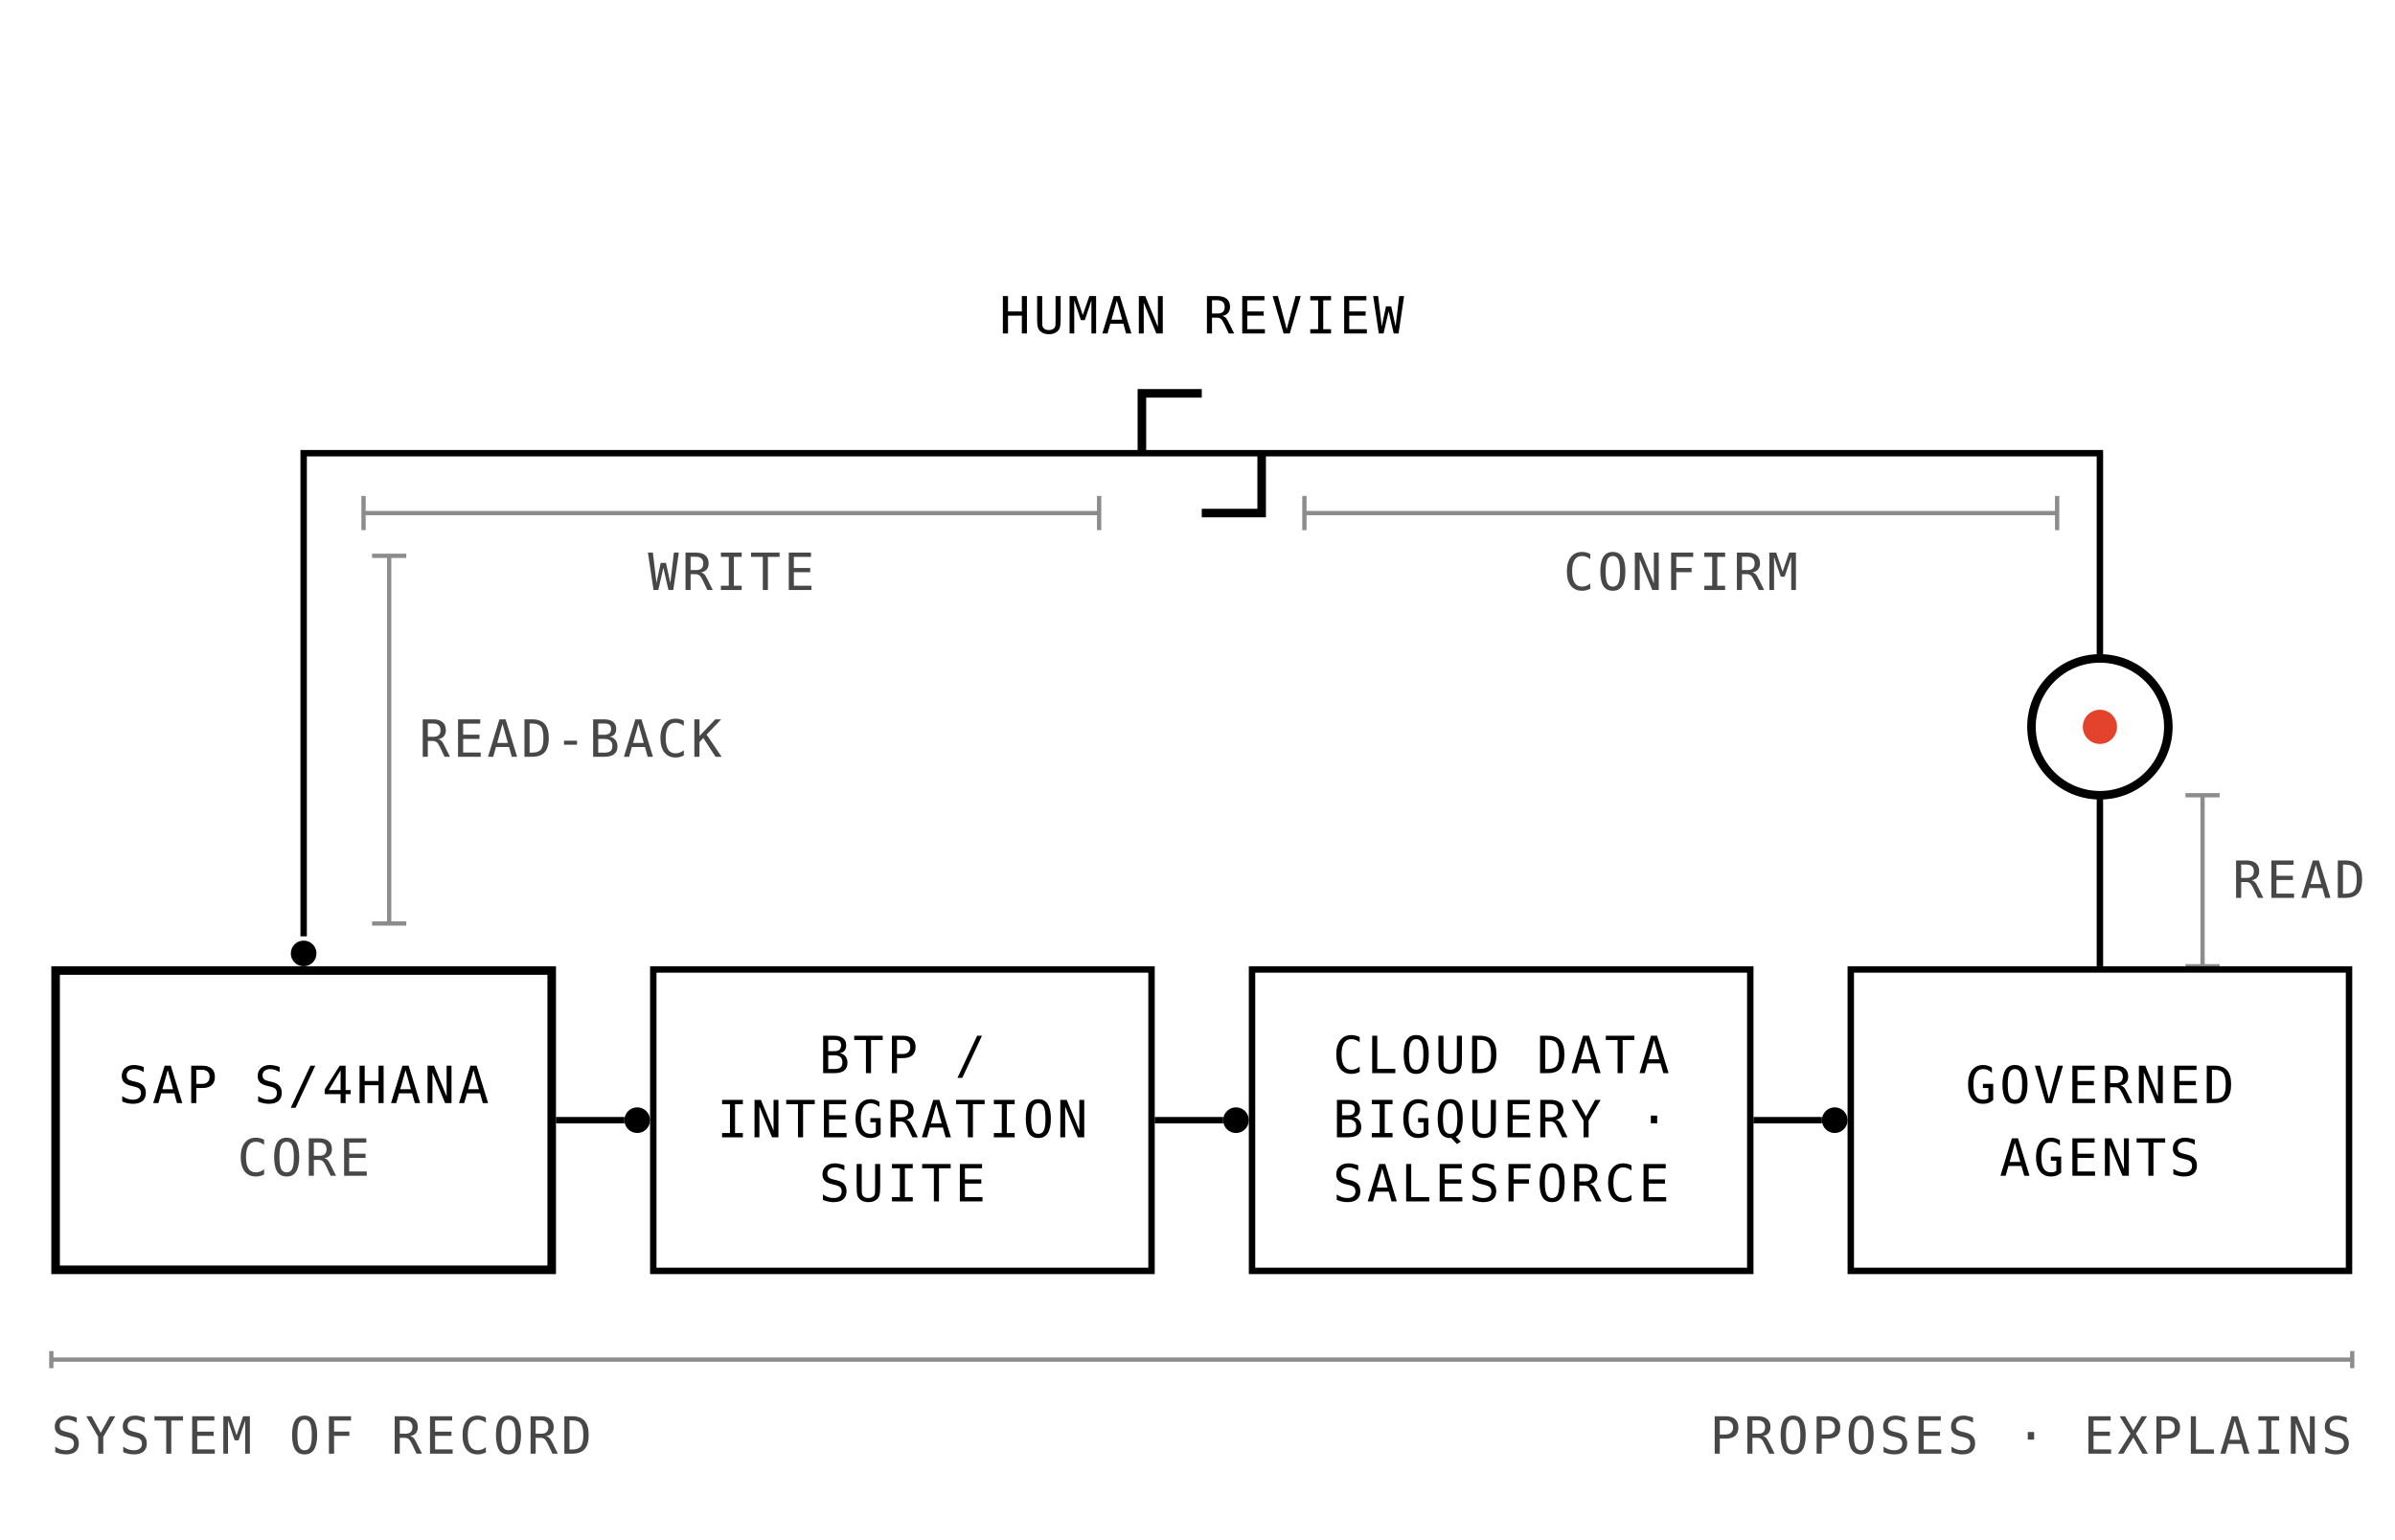
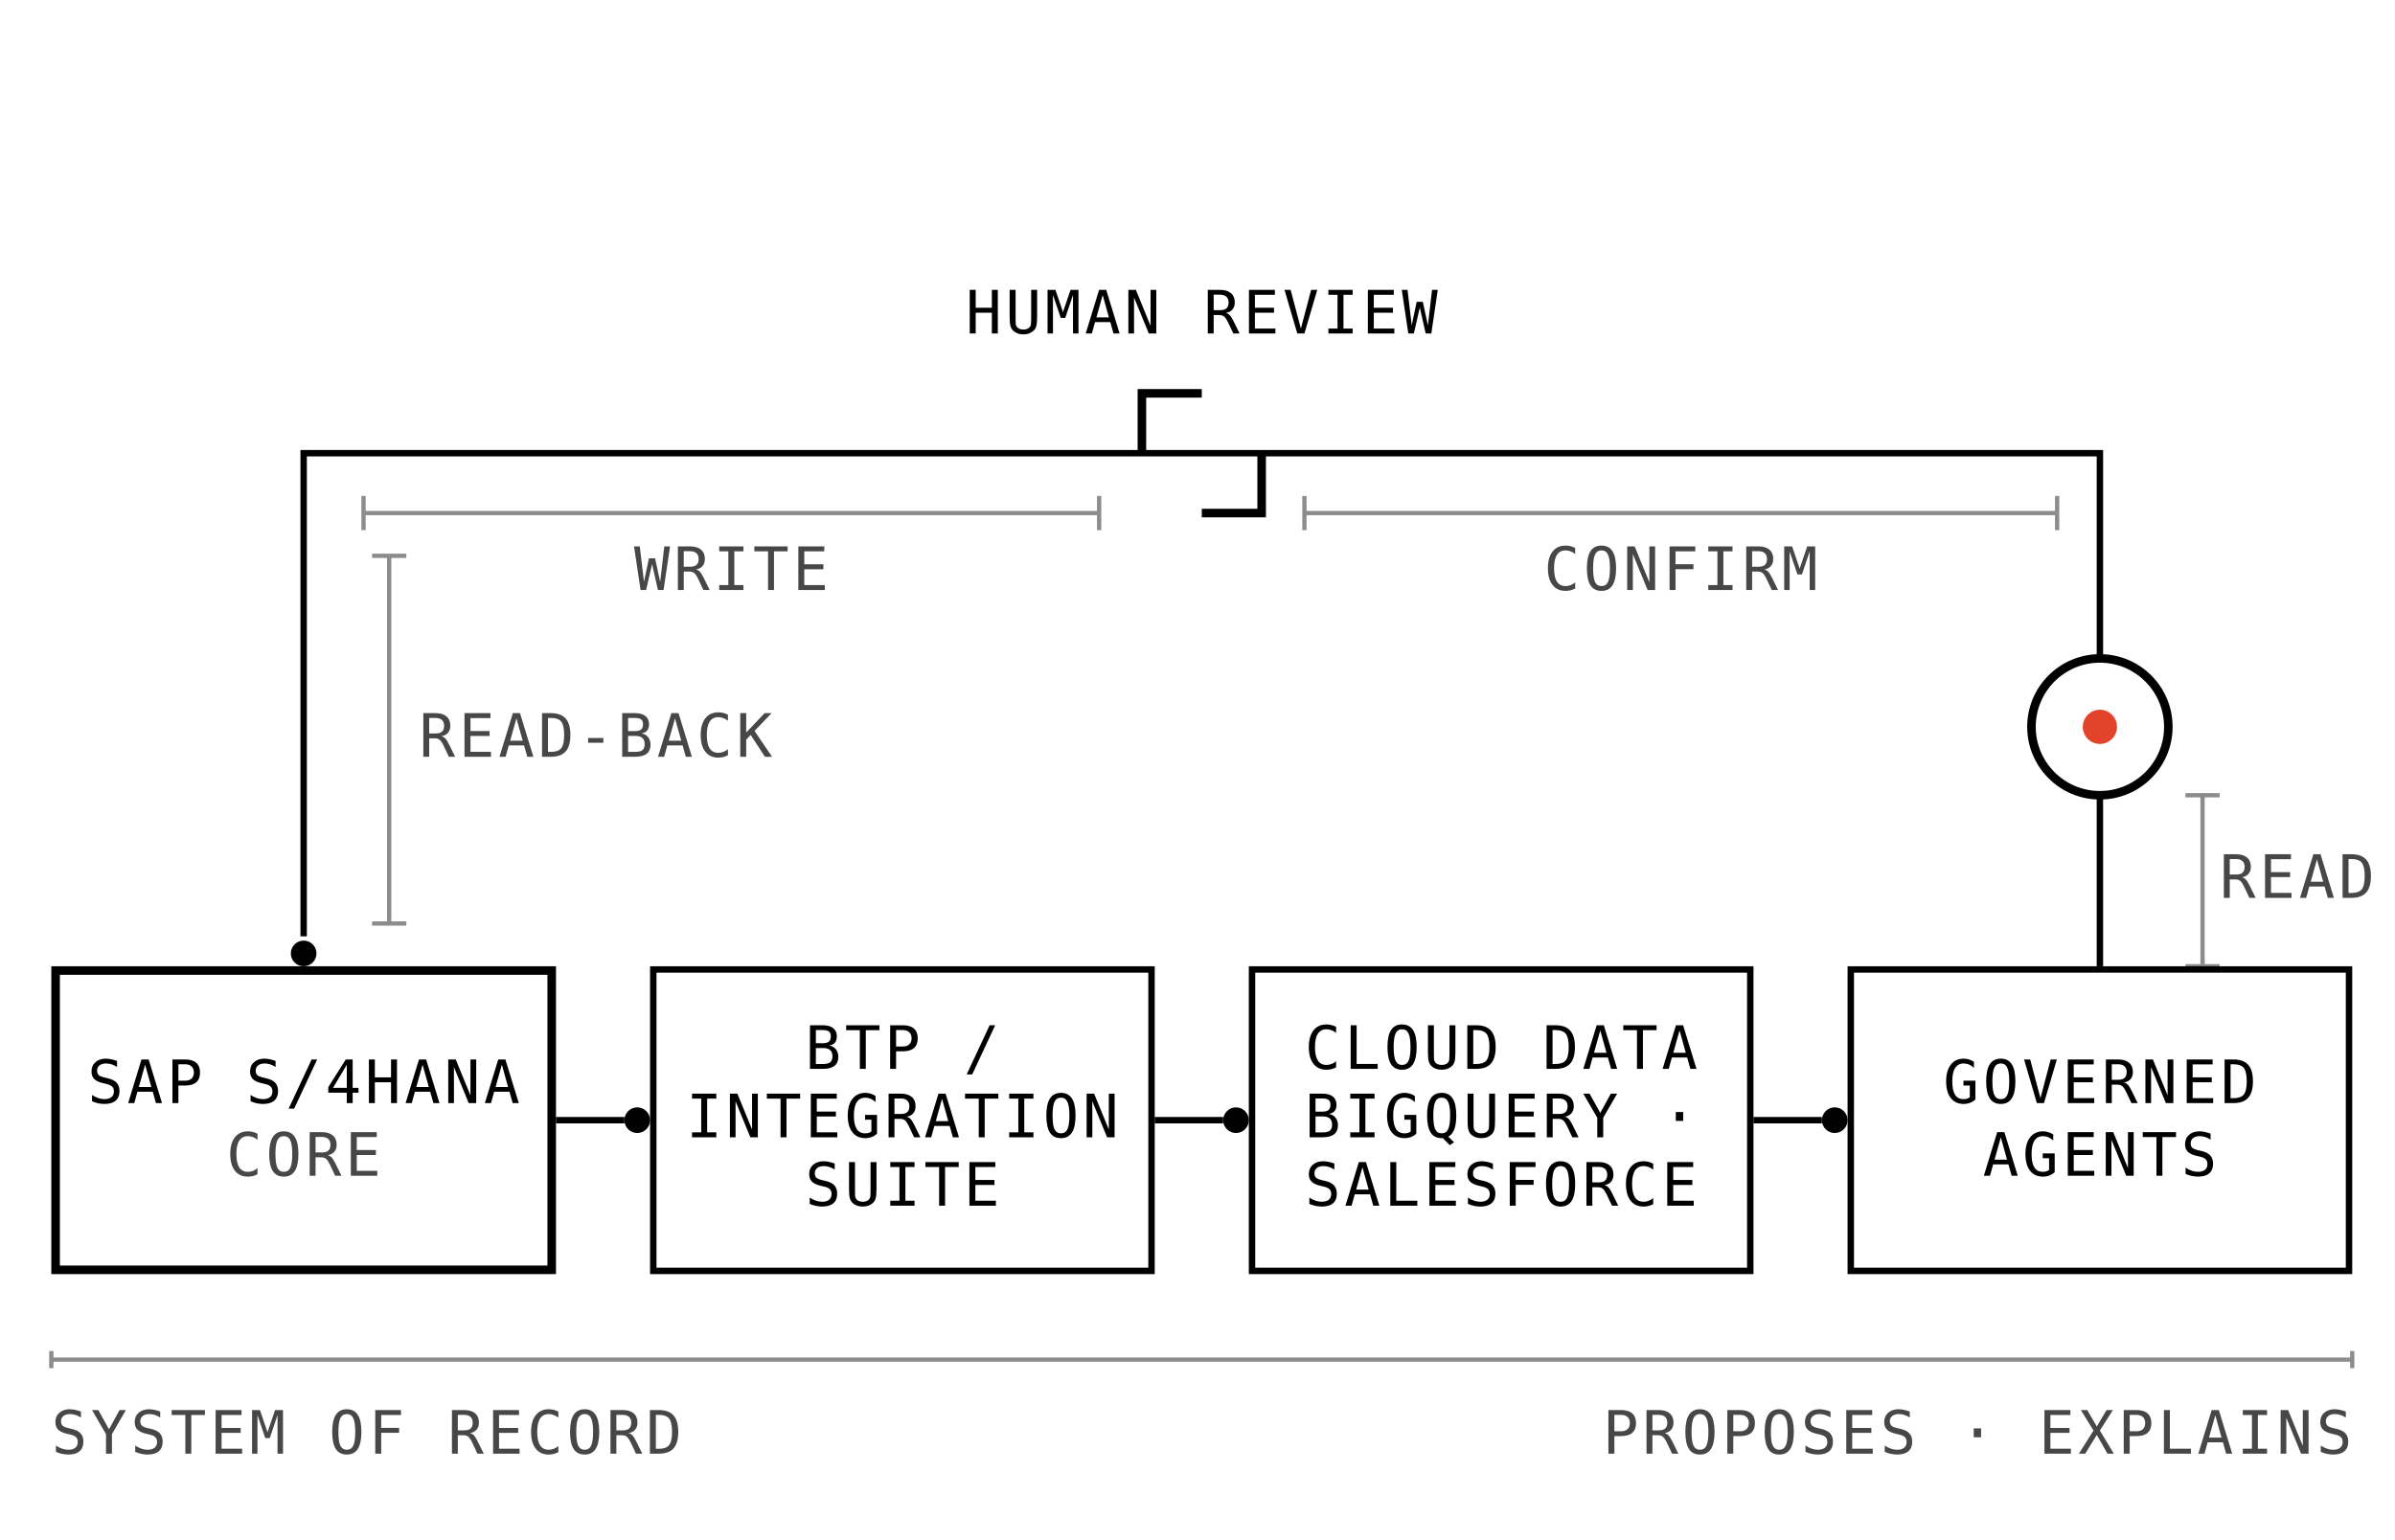
- <svg xmlns="http://www.w3.org/2000/svg" viewBox="0 0 560 360" width="560" height="360" role="img" aria-labelledby="landscape-title" font-family="'JetBrains Mono', SFMono-Regular, Menlo, Consolas, monospace" font-size="12" font-weight="500" letter-spacing="0.06em" text-anchor="middle" fill="currentColor">
+ <svg xmlns="http://www.w3.org/2000/svg" viewBox="0 0 560 360" width="560" height="360" role="img" aria-labelledby="landscape-title" font-family="'JetBrains Mono', SFMono-Regular, Menlo, Consolas, monospace" font-size="14" font-weight="500" letter-spacing="0.06em" text-anchor="middle" fill="currentColor">
  <g fill="none" stroke="currentColor" stroke-width="1.5">
    <path d="M491 226V186" />
    <path d="M491 154V106H71V219" />
  </g>
  <circle cx="71" cy="223" r="3" fill="currentColor" />
  <circle cx="491" cy="170" r="16" fill="none" stroke="currentColor" stroke-width="2" />
  <circle cx="491" cy="170" r="4" fill="var(--svls-accent, #E4432B)" />
  <g fill="none" stroke="currentColor" stroke-width="2">
    <path d="M267 106V92h14" />
    <path d="M295 106v14h-14" />
  </g>
  <text x="281" y="78">HUMAN REVIEW</text>
  <g fill="none" stroke="currentColor" stroke-width="1" stroke-opacity="0.45">
    <path d="M515 186v40M511 186h8M511 226h8" />
    <path d="M305 120h176M305 116v8M481 116v8" />
    <path d="M85 120h172M85 116v8M257 116v8" />
    <path d="M91 130v86M87 130h8M87 216h8" />
  </g>
  <g fill="currentColor" fill-opacity="0.72" font-weight="400">
-     <text x="522" y="210" text-anchor="start">READ</text>
+     <text x="519" y="210" text-anchor="start">READ</text>
    <text x="393" y="138">CONFIRM</text>
    <text x="171" y="138">WRITE</text>
    <text x="98" y="177" text-anchor="start">READ-BACK</text>
  </g>
  <rect x="13" y="227" width="116" height="70" fill="none" stroke="currentColor" stroke-width="2" />
  <rect x="152.75" y="226.75" width="116.5" height="70.5" fill="none" stroke="currentColor" stroke-width="1.5" />
  <rect x="292.75" y="226.75" width="116.5" height="70.5" fill="none" stroke="currentColor" stroke-width="1.5" />
  <rect x="432.75" y="226.75" width="116.5" height="70.5" fill="none" stroke="currentColor" stroke-width="1.5" />
  <g fill="none" stroke="currentColor" stroke-width="1.5">
    <path d="M130 262h16" />
    <path d="M270 262h16" />
    <path d="M410 262h16" />
  </g>
  <circle cx="149" cy="262" r="3" fill="currentColor" />
  <circle cx="289" cy="262" r="3" fill="currentColor" />
  <circle cx="429" cy="262" r="3" fill="currentColor" />
  <text x="71" y="258">SAP S/4HANA</text>
  <text x="71" y="275" fill-opacity="0.72" font-weight="400">CORE</text>
-   <text x="211" y="251">BTP /</text>
+   <text x="211" y="250">BTP /</text>
  <text x="211" y="266">INTEGRATION</text>
-   <text x="211" y="281">SUITE</text>
-   <text x="351" y="251">CLOUD DATA</text>
+   <text x="211" y="282">SUITE</text>
+   <text x="351" y="250">CLOUD DATA</text>
  <text x="351" y="266">BIGQUERY ·</text>
-   <text x="351" y="281">SALESFORCE</text>
+   <text x="351" y="282">SALESFORCE</text>
  <text x="491" y="258">GOVERNED</text>
  <text x="491" y="275">AGENTS</text>
  <g fill="none" stroke="currentColor" stroke-width="1" stroke-opacity="0.45">
    <path d="M12 318h538M12 316v4M550 316v4" />
  </g>
  <g fill="currentColor" fill-opacity="0.72" font-weight="400">
    <text x="12" y="340" text-anchor="start">SYSTEM OF RECORD</text>
    <text x="550" y="340" text-anchor="end">PROPOSES · EXPLAINS</text>
  </g>
</svg>
